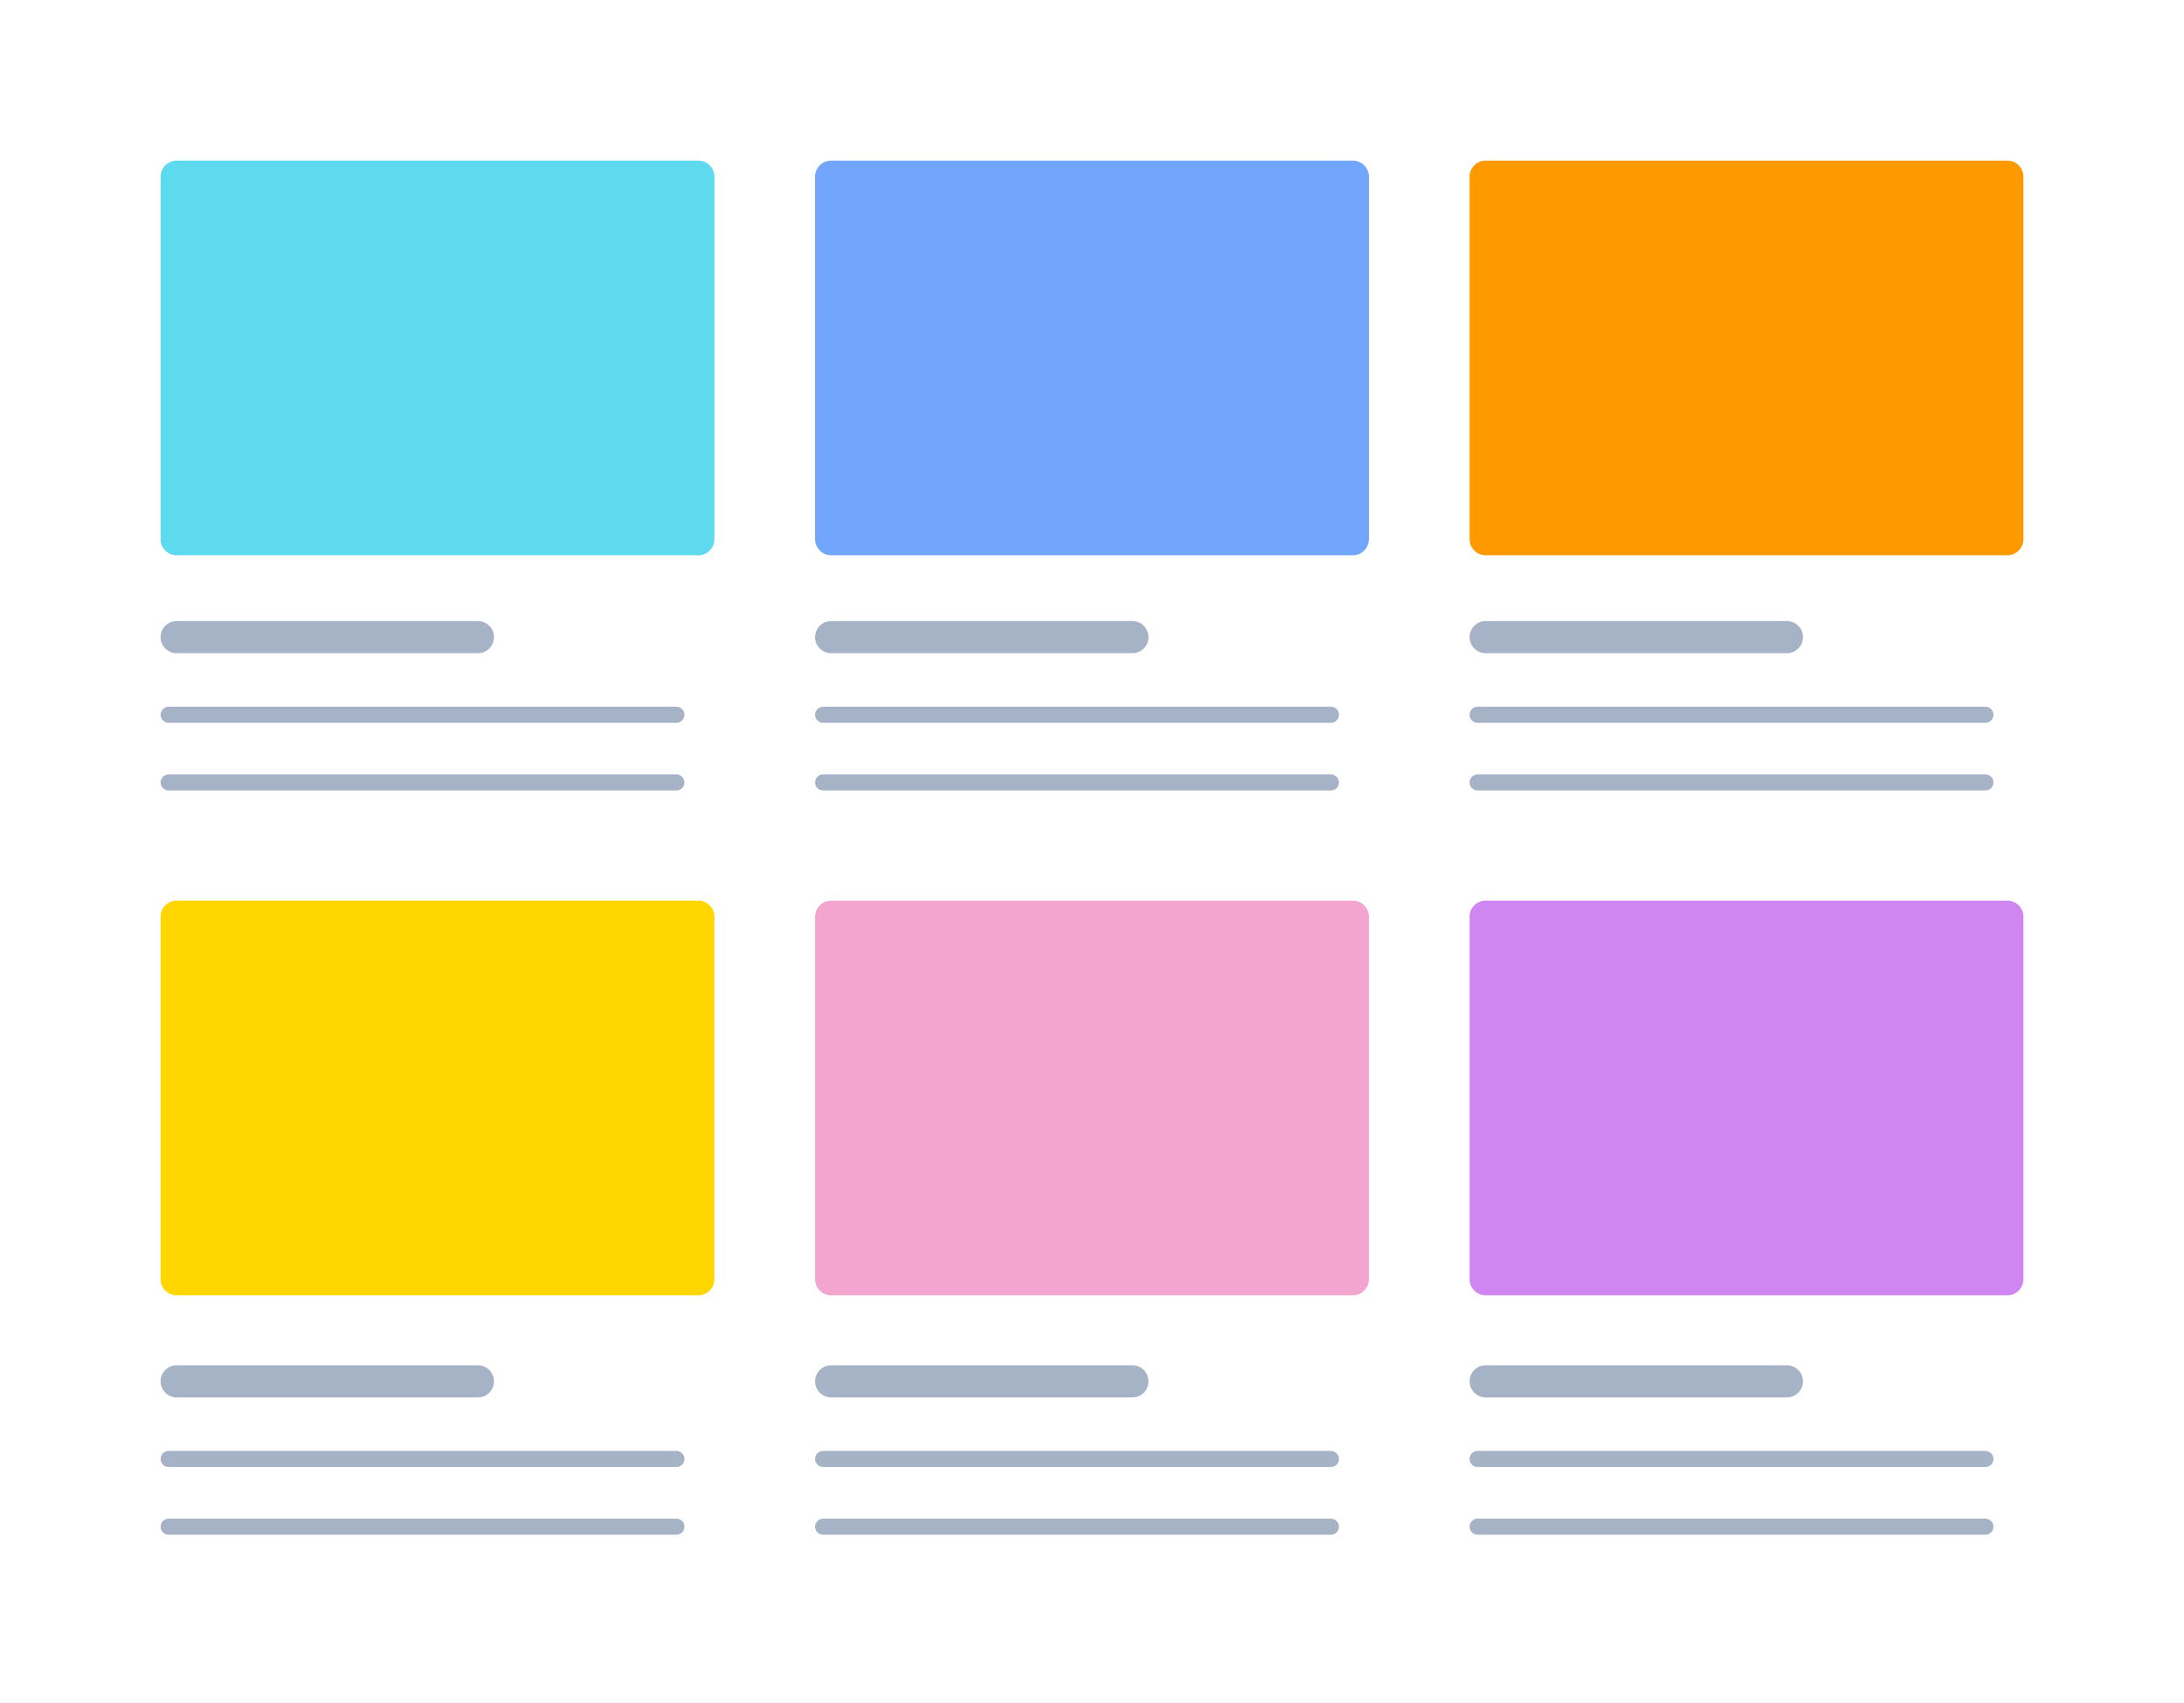
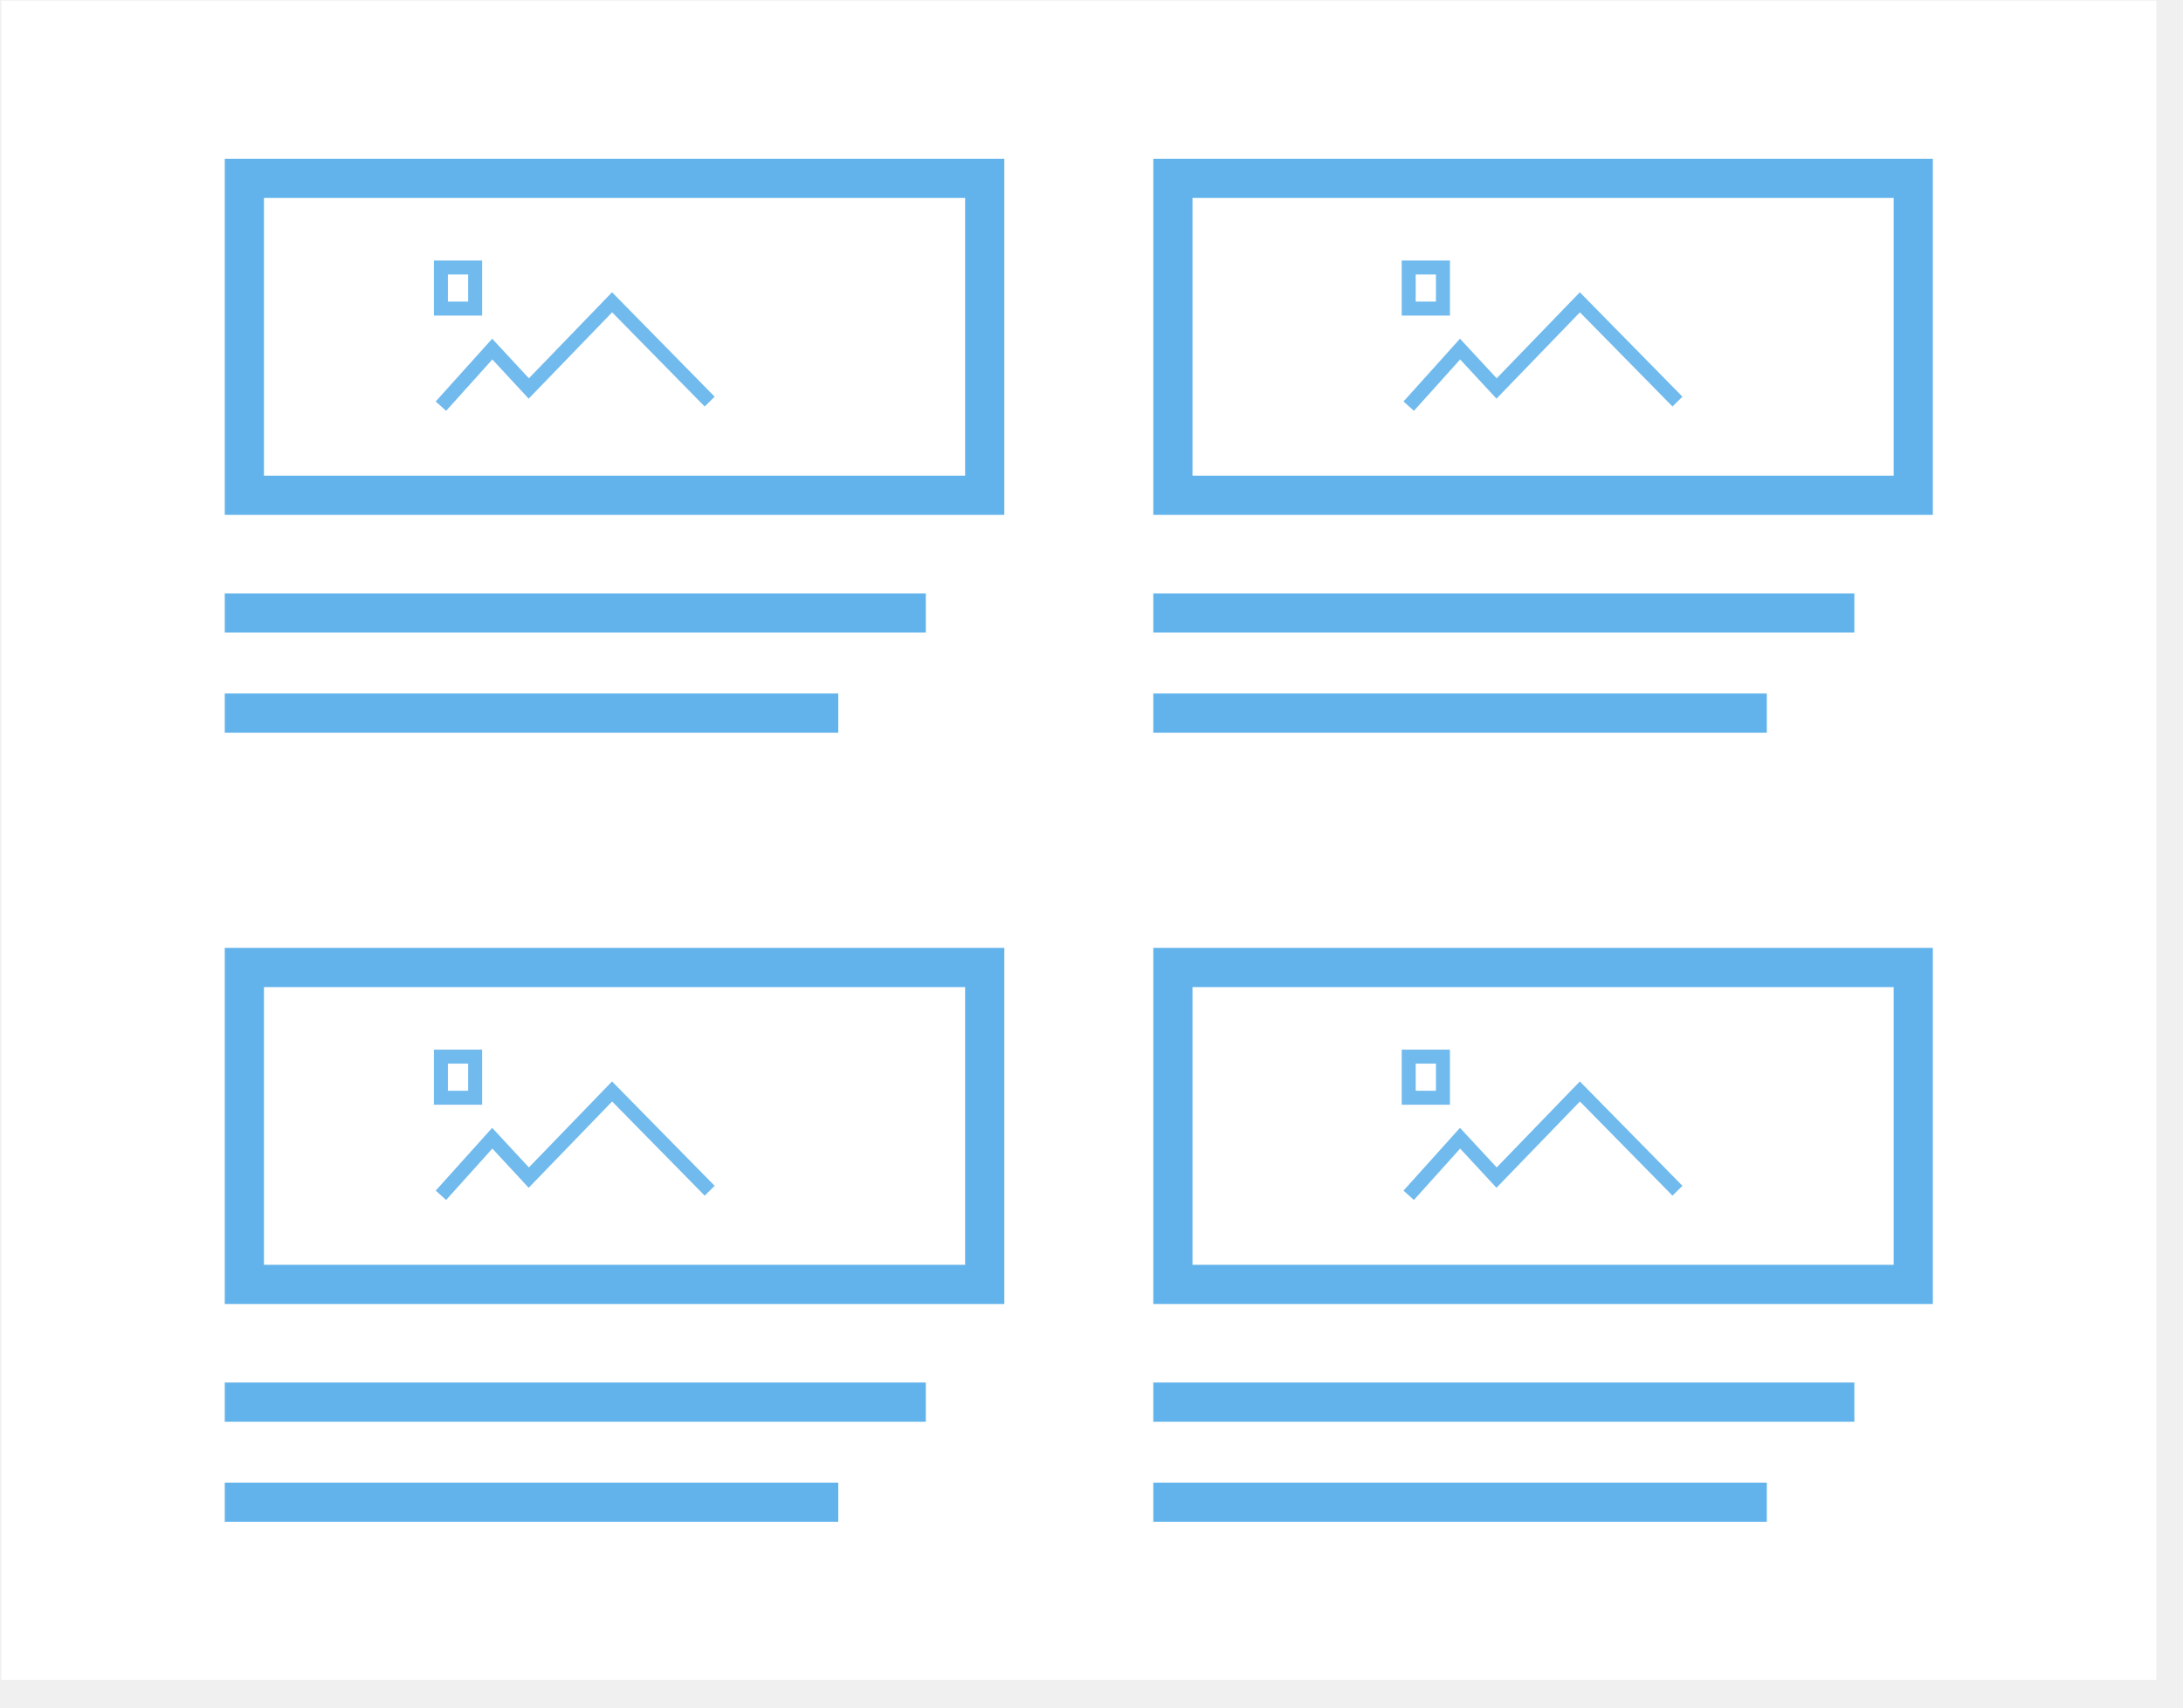
- <svg xmlns="http://www.w3.org/2000/svg" width="136" height="106" viewBox="0 0 136 106" fill="none">
-   <path fill-rule="evenodd" clip-rule="evenodd" d="M0 0H136V106H0V0Z" fill="white" />
-   <rect x="10" y="10" width="34.486" height="24.571" rx="1" fill="#5DDAED" />
-   <rect x="10" y="38.667" width="20.76" height="2" rx="1" fill="#A6B2C5" />
-   <rect x="10" y="85" width="20.76" height="2" rx="1" fill="#A6B2C5" />
-   <rect x="10" y="44" width="32.622" height="1" rx="0.5" fill="#A6B2C5" />
-   <rect x="10" y="90.333" width="32.622" height="1" rx="0.5" fill="#A6B2C5" />
-   <rect x="10" y="48.214" width="32.622" height="1" rx="0.5" fill="#A6B2C5" />
-   <rect x="10" y="94.548" width="32.622" height="1" rx="0.5" fill="#A6B2C5" />
-   <rect x="10" y="56.071" width="34.486" height="24.571" rx="1" fill="#FFD600" />
-   <rect x="50.757" y="10" width="34.486" height="24.571" rx="1" fill="#72A6FC" />
-   <rect x="50.757" y="38.667" width="20.76" height="2" rx="1" fill="#A6B2C5" />
-   <rect x="50.757" y="85" width="20.76" height="2" rx="1" fill="#A6B2C5" />
-   <rect x="50.757" y="44" width="32.622" height="1" rx="0.5" fill="#A6B2C5" />
-   <rect x="50.757" y="90.333" width="32.622" height="1" rx="0.5" fill="#A6B2C5" />
-   <rect x="50.757" y="48.214" width="32.622" height="1" rx="0.5" fill="#A6B2C5" />
-   <rect x="50.757" y="94.548" width="32.622" height="1" rx="0.5" fill="#A6B2C5" />
-   <rect x="50.757" y="56.071" width="34.486" height="24.571" rx="1" fill="#F3A4CF" />
-   <rect x="91.513" y="10" width="34.486" height="24.571" rx="1" fill="#FF9900" />
-   <rect x="91.513" y="38.667" width="20.76" height="2" rx="1" fill="#A6B2C5" />
-   <rect x="91.513" y="85" width="20.76" height="2" rx="1" fill="#A6B2C5" />
-   <rect x="91.513" y="44" width="32.622" height="1" rx="0.5" fill="#A6B2C5" />
-   <rect x="91.513" y="90.333" width="32.622" height="1" rx="0.5" fill="#A6B2C5" />
-   <rect x="91.513" y="48.214" width="32.622" height="1" rx="0.5" fill="#A6B2C5" />
-   <rect x="91.513" y="94.548" width="32.622" height="1" rx="0.5" fill="#A6B2C5" />
-   <rect x="91.513" y="56.071" width="34.486" height="24.571" rx="1" fill="#CF86F1" />
+ <svg xmlns="http://www.w3.org/2000/svg" width="78" height="61" viewBox="0 0 78 61" fill="none">
+   <rect x="0.047" y="0.024" width="77" height="60" fill="white" />
+   <rect x="41.908" y="6.373" width="26.454" height="11.323" stroke="#62B3EB" stroke-width="1.4" />
+   <line x1="41.208" y1="21.902" x2="66.258" y2="21.902" stroke="#62B3EB" stroke-width="1.4" />
+   <line x1="41.208" y1="25.479" x2="63.13" y2="25.479" stroke="#62B3EB" stroke-width="1.4" />
+   <rect x="8.731" y="6.373" width="26.454" height="11.323" stroke="#62B3EB" stroke-width="1.4" />
+   <line x1="8.031" y1="21.902" x2="33.08" y2="21.902" stroke="#62B3EB" stroke-width="1.4" />
+   <line x1="8.031" y1="25.479" x2="29.952" y2="25.479" stroke="#62B3EB" stroke-width="1.4" />
+   <rect x="41.908" y="34.569" width="26.454" height="11.323" stroke="#62B3EB" stroke-width="1.4" />
+   <line x1="41.208" y1="50.098" x2="66.258" y2="50.098" stroke="#62B3EB" stroke-width="1.4" />
+   <line x1="41.208" y1="53.675" x2="63.13" y2="53.675" stroke="#62B3EB" stroke-width="1.4" />
+   <rect x="8.731" y="34.569" width="26.454" height="11.323" stroke="#62B3EB" stroke-width="1.4" />
+   <line x1="8.031" y1="50.098" x2="33.08" y2="50.098" stroke="#62B3EB" stroke-width="1.4" />
+   <line x1="8.031" y1="53.675" x2="29.952" y2="53.675" stroke="#62B3EB" stroke-width="1.4" />
+   <path d="M15.754 14.512L17.589 12.473L18.894 13.88L21.87 10.801L25.357 14.349M15.754 9.558H16.977V11.026H15.754V9.558Z" stroke="#62B3EB" stroke-opacity="0.9" stroke-width="0.5" />
+   <path d="M15.754 42.708L17.589 40.669L18.894 42.076L21.87 38.998L25.357 42.545M15.754 37.754H16.977V39.222H15.754V37.754Z" stroke="#62B3EB" stroke-opacity="0.9" stroke-width="0.5" />
+   <path d="M50.334 14.512L52.169 12.473L53.474 13.88L56.45 10.801L59.937 14.349M50.334 9.558H51.557V11.026H50.334V9.558Z" stroke="#62B3EB" stroke-opacity="0.9" stroke-width="0.5" />
+   <path d="M50.334 42.708L52.169 40.669L53.474 42.076L56.45 38.998L59.937 42.545M50.334 37.754H51.557V39.222H50.334V37.754Z" stroke="#62B3EB" stroke-opacity="0.9" stroke-width="0.5" />
</svg>
